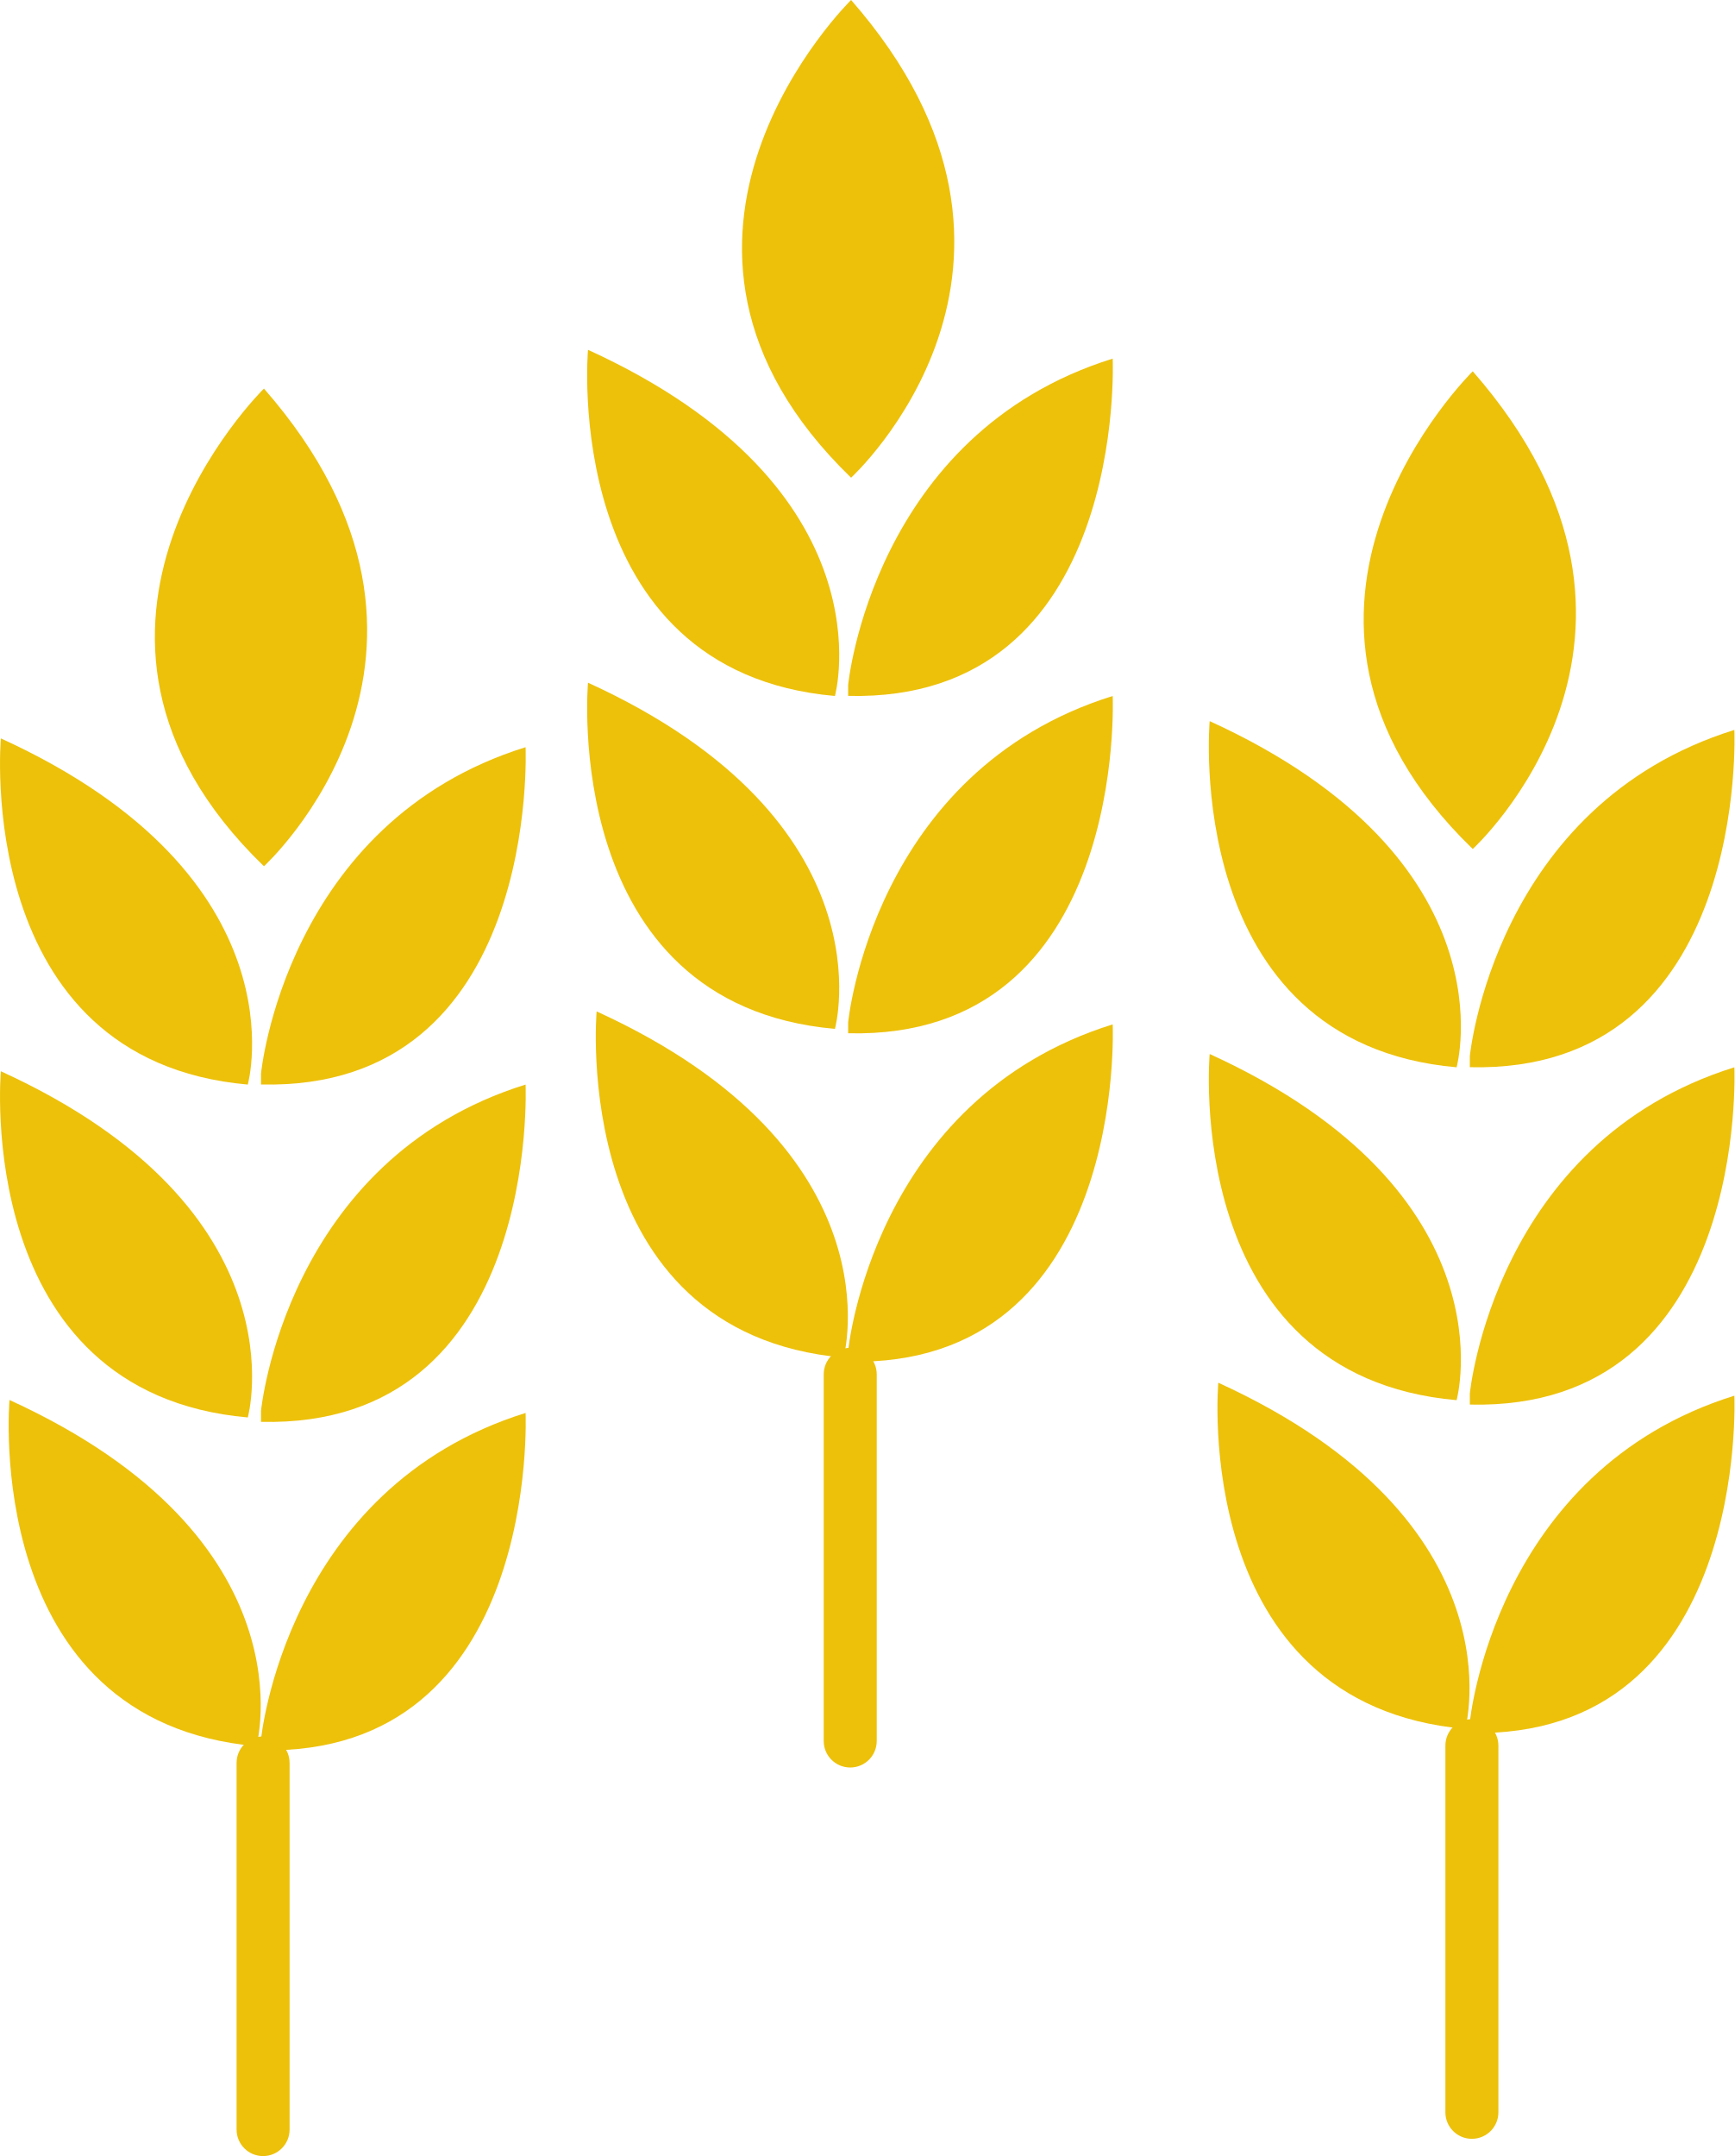
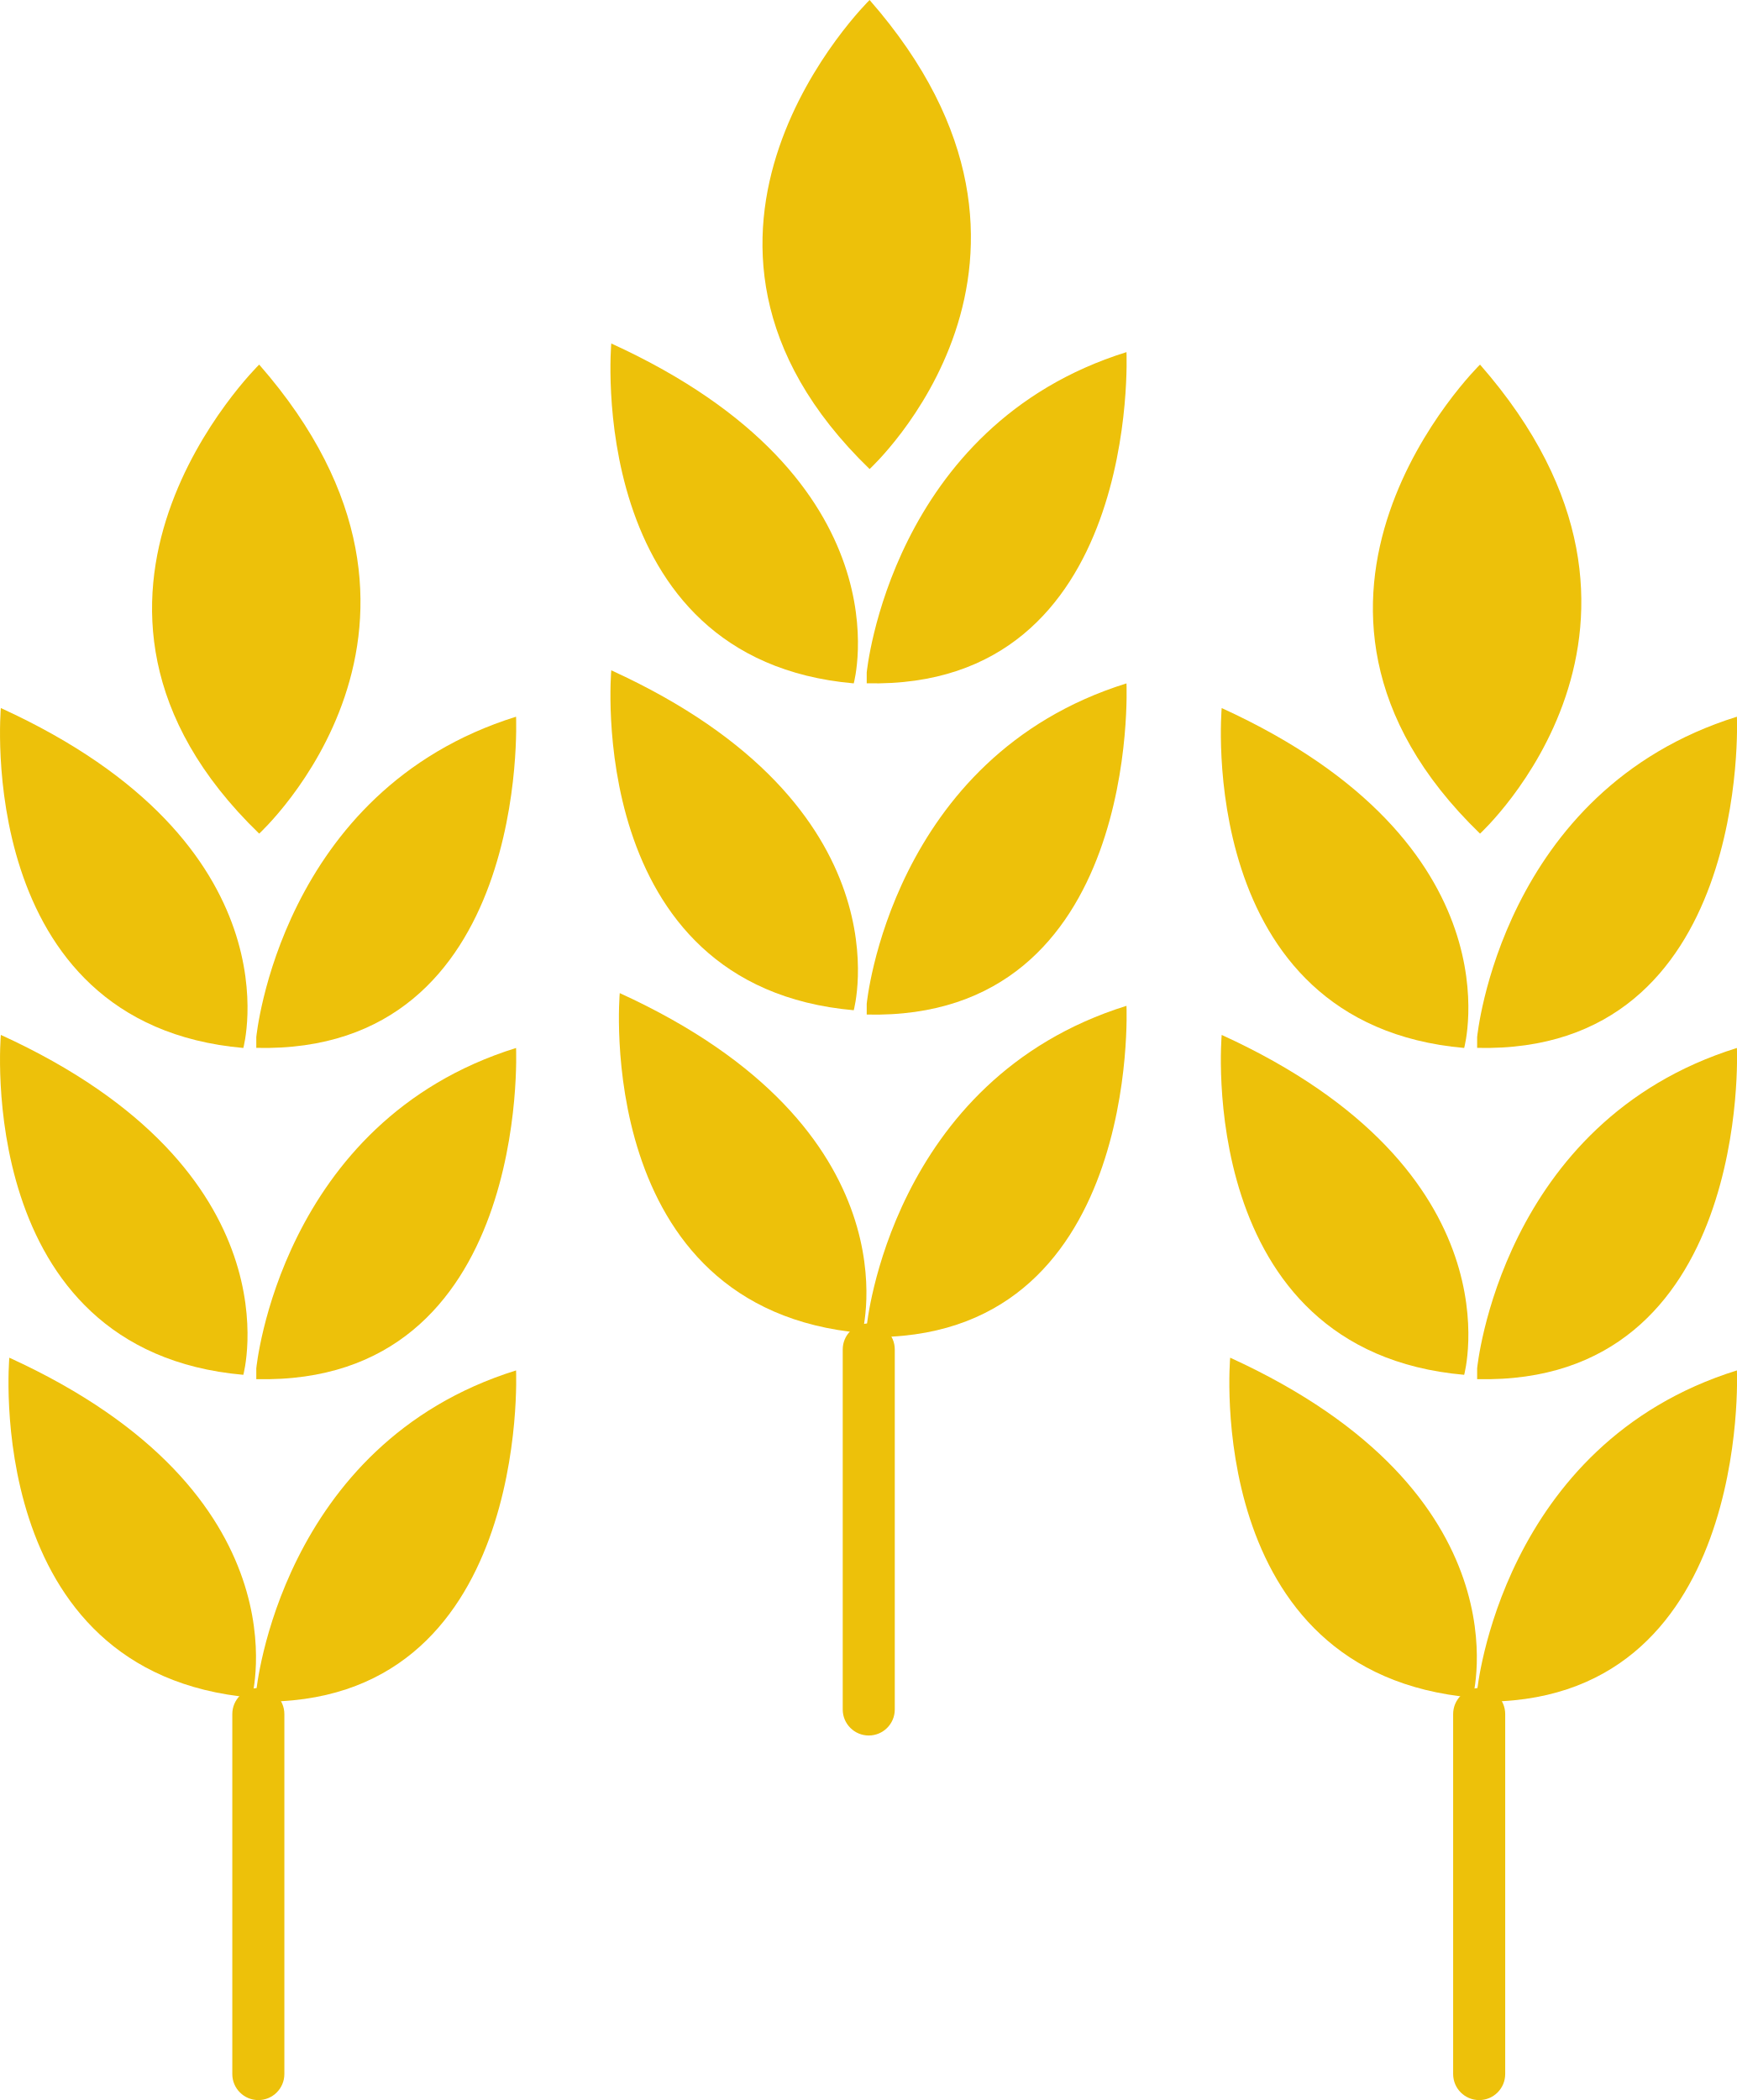
- <svg xmlns="http://www.w3.org/2000/svg" id="wheat" viewBox="0 0 200.88 249.68">
+ <svg xmlns="http://www.w3.org/2000/svg" id="wheat" viewBox="0 0 204.88 247.68">
  <defs>
    <style>
      .cls-1 {
        fill: #edc10a;
      }
    </style>
  </defs>
  <g id="wheat_left">
-     <path class="cls-1" d="M30.57,45s-28.43,27.83,0,55.32c0,0,26.89-24.6,0-55.32Z" />
-     <path class="cls-1" d="M.1,85.51s-3.32,37.28,28.6,40.09c0,0,6.64-24-28.6-40.09Z" />
-     <path class="cls-1" d="M.1,124.06s-3.32,37.28,28.6,40.09c0,0,6.64-24-28.6-40.09Z" />
-     <path class="cls-1" d="M1.1,162.13s-3.32,37.28,28.6,40.09c0,0,6.64-24-28.6-40.09Z" />
-     <path class="cls-1" d="M30.23,124.32s2.81-29.11,30.64-37.79c0,0,1.79,39.83-30.64,39.06" />
-     <path class="cls-1" d="M30.23,163.39s2.81-29.11,30.64-37.79c0,0,1.79,39.83-30.64,39.06" />
-     <rect class="cls-1" x="27.4" y="201.09" width="6.14" height="48.6" rx="3.07" ry="3.07" />
-     <path class="cls-1" d="M30.23,201.42s2.81-29.11,30.64-37.79c0,0,1.79,39.83-30.64,39.06" />
+     <path class="cls-1" d="M30.57,43s-28.43,27.83,0,55.32c0,0,26.89-24.6,0-55.32Z" />
+     <path class="cls-1" d="M.1,83.51s-3.32,37.28,28.6,40.09c0,0,6.64-24-28.6-40.09Z" />
+     <path class="cls-1" d="M.1,122.06s-3.32,37.28,28.6,40.09c0,0,6.64-24-28.6-40.09Z" />
+     <path class="cls-1" d="M1.1,160.13s-3.32,37.28,28.6,40.09c0,0,6.64-24-28.6-40.09Z" />
+     <path class="cls-1" d="M30.23,122.32s2.81-29.11,30.64-37.79c0,0,1.79,39.83-30.64,39.06" />
+     <path class="cls-1" d="M30.23,161.39s2.81-29.11,30.64-37.79c0,0,1.79,39.83-30.64,39.06" />
+     <rect class="cls-1" x="27.4" y="199.09" width="6.14" height="48.6" rx="3.07" ry="3.07" />
+     <path class="cls-1" d="M30.23,199.42s2.81-29.11,30.64-37.79c0,0,1.79,39.83-30.64,39.06" />
  </g>
  <g id="wheat_middle">
-     <path class="cls-1" d="M98.57,0s-28.43,27.83,0,55.32c0,0,26.89-24.6,0-55.32Z" />
-     <path class="cls-1" d="M68.1,40.51s-3.32,37.28,28.6,40.09c0,0,6.64-24-28.6-40.09Z" />
-     <path class="cls-1" d="M68.1,79.06s-3.32,37.28,28.6,40.09c0,0,6.64-24-28.6-40.09Z" />
-     <path class="cls-1" d="M69.1,117.13s-3.32,37.28,28.6,40.09c0,0,6.64-24-28.6-40.09Z" />
-     <path class="cls-1" d="M98.23,79.32s2.81-29.11,30.64-37.79c0,0,1.79,39.83-30.64,39.06" />
-     <path class="cls-1" d="M98.23,118.39s2.81-29.11,30.64-37.79c0,0,1.79,39.83-30.64,39.06" />
-     <rect class="cls-1" x="95.4" y="156.09" width="6.14" height="48.6" rx="3.07" ry="3.07" />
-     <path class="cls-1" d="M98.23,156.42s2.81-29.11,30.64-37.79c0,0,1.79,39.83-30.64,39.06" />
+     <path class="cls-1" d="M102.57,0s-28.43,27.83,0,55.32c0,0,26.89-24.6,0-55.32Z" />
+     <path class="cls-1" d="M72.1,40.51s-3.32,37.28,28.6,40.09c0,0,6.64-24-28.6-40.09Z" />
+     <path class="cls-1" d="M72.1,79.06s-3.32,37.28,28.6,40.09c0,0,6.64-24-28.6-40.09Z" />
+     <path class="cls-1" d="M73.1,117.13s-3.32,37.28,28.6,40.09c0,0,6.64-24-28.6-40.09Z" />
+     <path class="cls-1" d="M102.23,79.32s2.81-29.11,30.64-37.79c0,0,1.79,39.83-30.64,39.06" />
+     <path class="cls-1" d="M102.23,118.39s2.81-29.11,30.64-37.79c0,0,1.79,39.83-30.64,39.06" />
+     <rect class="cls-1" x="99.4" y="156.09" width="6.14" height="48.6" rx="3.07" ry="3.07" />
+     <path class="cls-1" d="M102.23,156.42s2.81-29.11,30.64-37.79c0,0,1.79,39.83-30.64,39.06" />
  </g>
  <g id="wheat_right">
-     <path class="cls-1" d="M170.57,43s-28.43,27.83,0,55.32c0,0,26.89-24.6,0-55.32Z" />
-     <path class="cls-1" d="M140.1,83.51s-3.32,37.28,28.6,40.09c0,0,6.64-24-28.6-40.09Z" />
-     <path class="cls-1" d="M140.1,122.06s-3.32,37.28,28.6,40.09c0,0,6.64-24-28.6-40.09Z" />
-     <path class="cls-1" d="M141.1,160.13s-3.32,37.28,28.6,40.09c0,0,6.64-24-28.6-40.09Z" />
-     <path class="cls-1" d="M170.23,122.32s2.81-29.11,30.64-37.79c0,0,1.79,39.83-30.64,39.06" />
-     <path class="cls-1" d="M170.23,161.39s2.81-29.11,30.64-37.79c0,0,1.79,39.83-30.64,39.06" />
-     <rect class="cls-1" x="167.4" y="199.09" width="6.14" height="48.6" rx="3.07" ry="3.07" />
-     <path class="cls-1" d="M170.23,199.42s2.81-29.11,30.64-37.79c0,0,1.79,39.83-30.64,39.06" />
+     <path class="cls-1" d="M174.57,43s-28.43,27.83,0,55.32c0,0,26.89-24.6,0-55.32Z" />
+     <path class="cls-1" d="M144.1,83.51s-3.32,37.28,28.6,40.09c0,0,6.64-24-28.6-40.09Z" />
+     <path class="cls-1" d="M144.1,122.06s-3.32,37.28,28.6,40.09c0,0,6.64-24-28.6-40.09Z" />
+     <path class="cls-1" d="M145.1,160.13s-3.32,37.28,28.6,40.09c0,0,6.64-24-28.6-40.09Z" />
+     <path class="cls-1" d="M174.23,122.32s2.81-29.11,30.64-37.79c0,0,1.79,39.83-30.64,39.06" />
+     <path class="cls-1" d="M174.23,161.39s2.81-29.11,30.64-37.79c0,0,1.79,39.83-30.64,39.06" />
+     <rect class="cls-1" x="171.4" y="199.09" width="6.14" height="48.6" rx="3.07" ry="3.07" />
+     <path class="cls-1" d="M174.23,199.42s2.81-29.11,30.64-37.79c0,0,1.79,39.83-30.64,39.06" />
  </g>
</svg>
